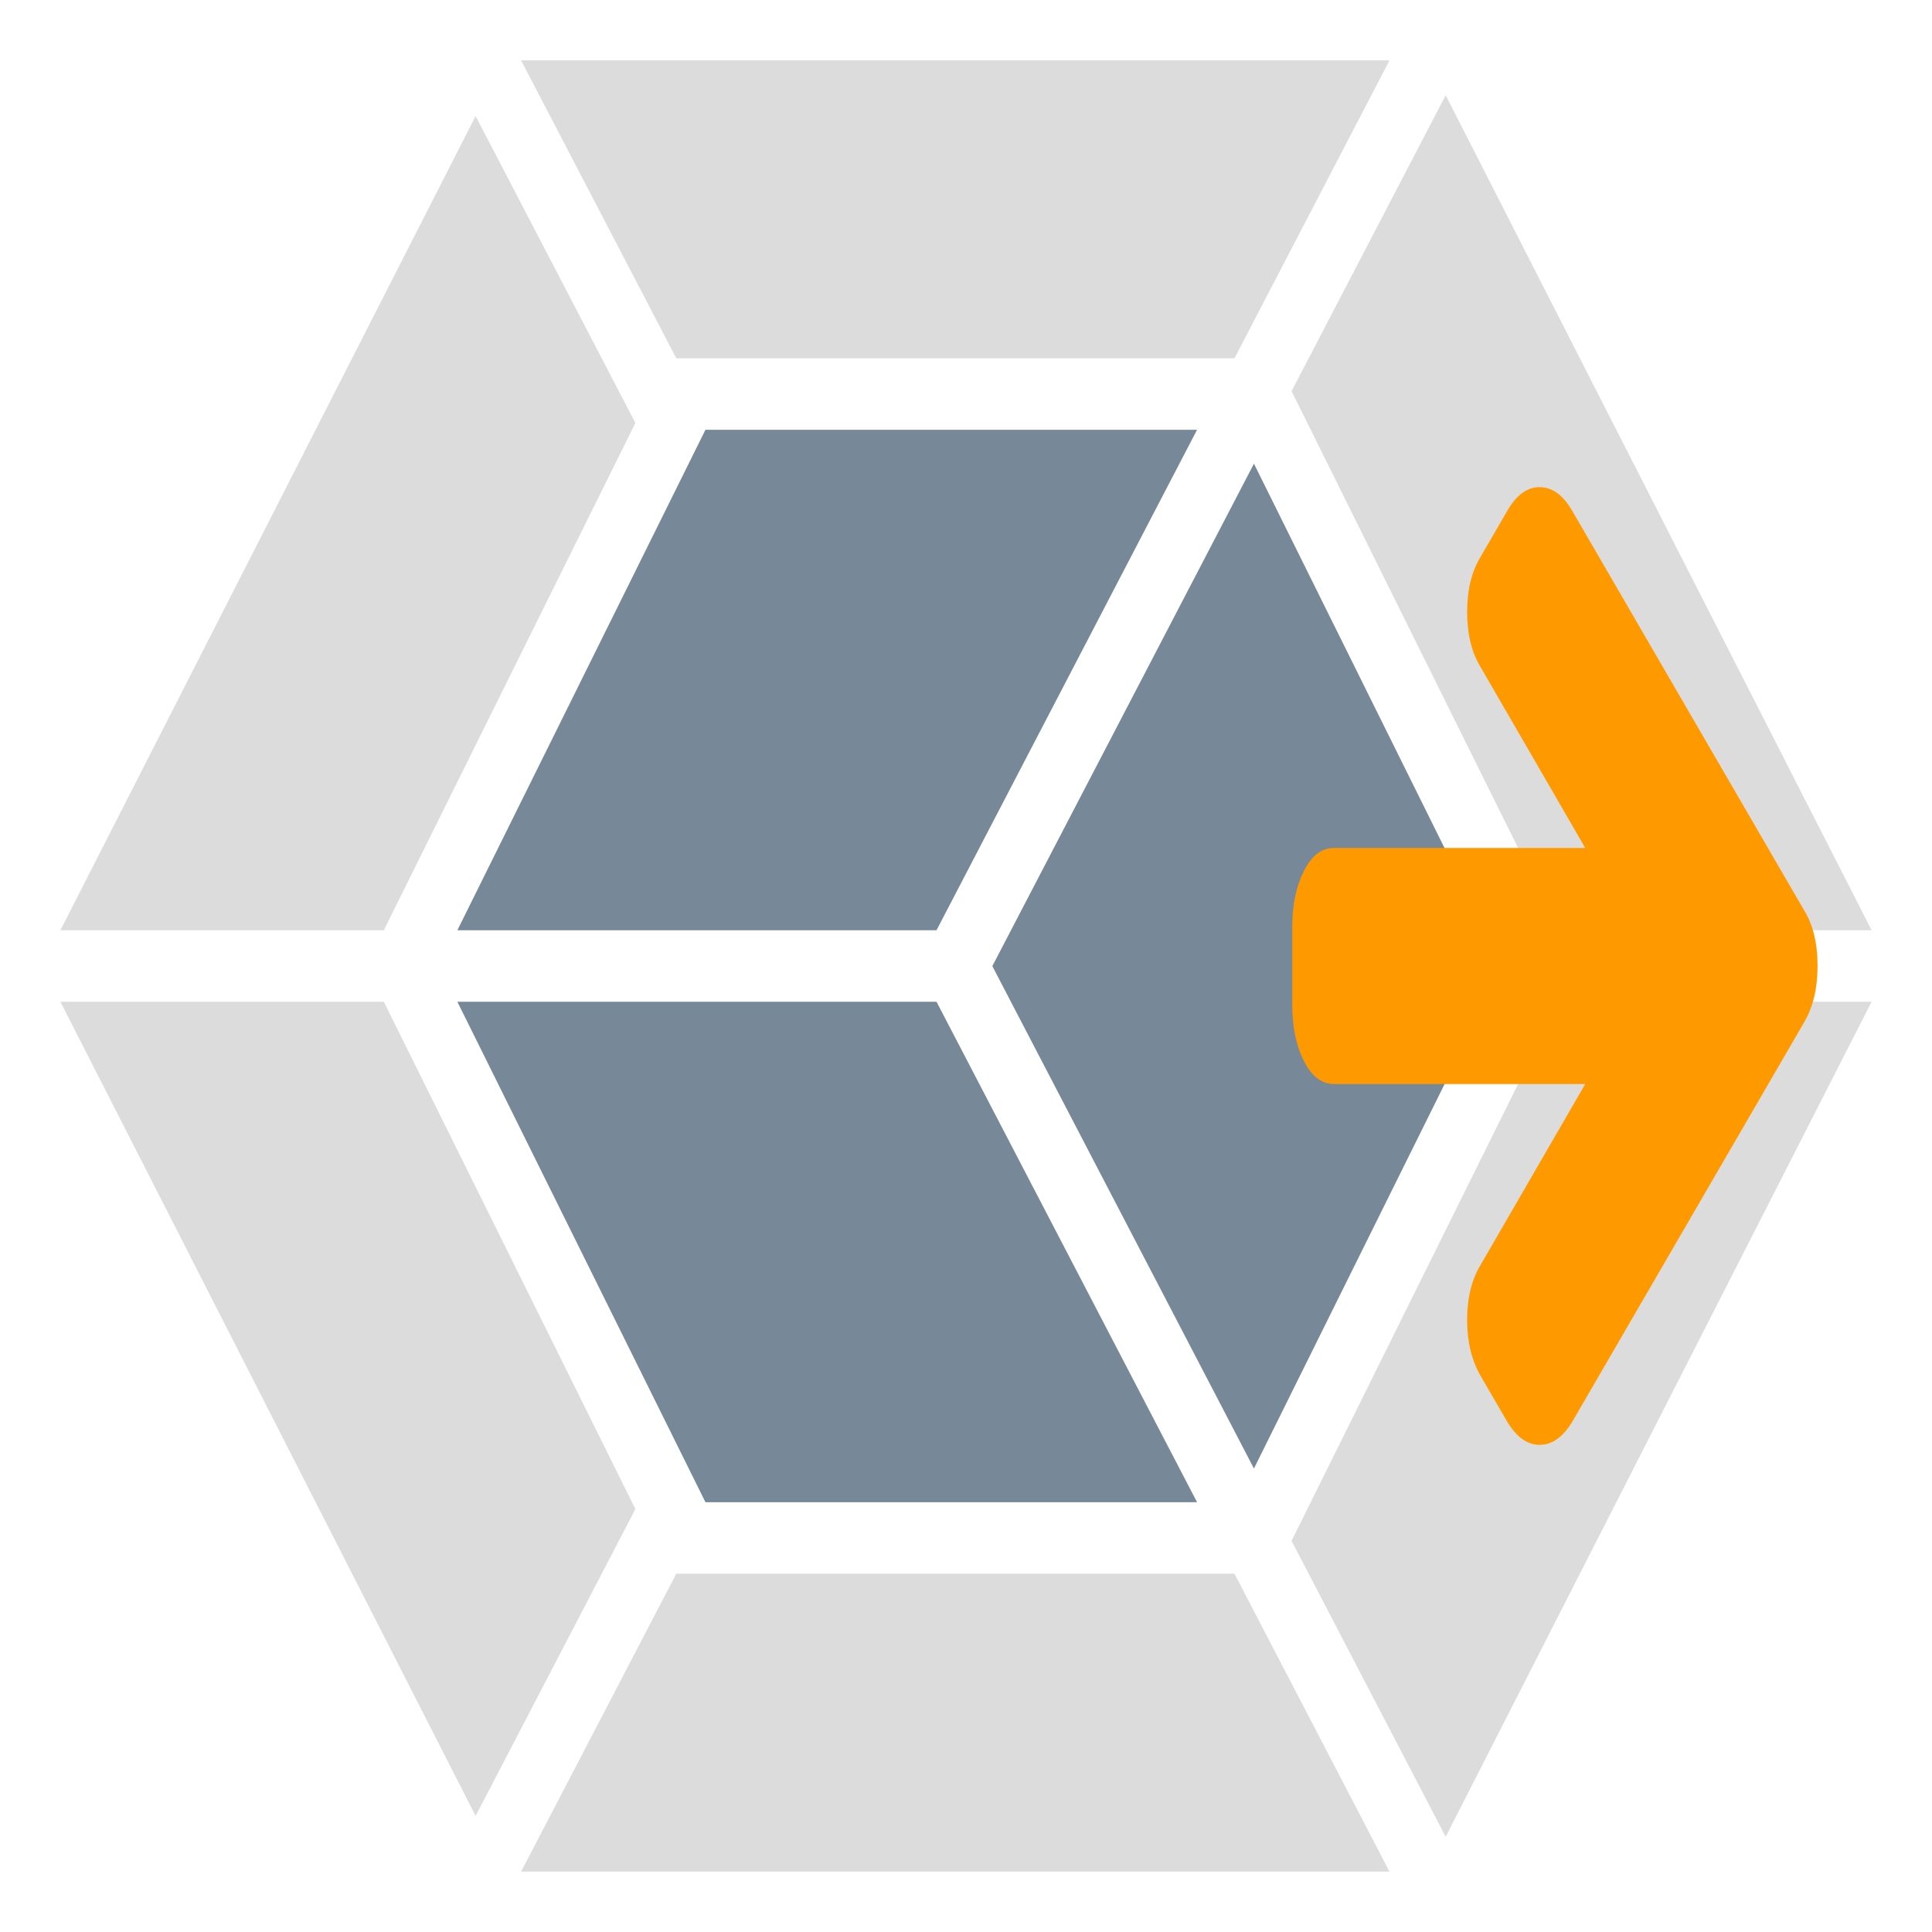
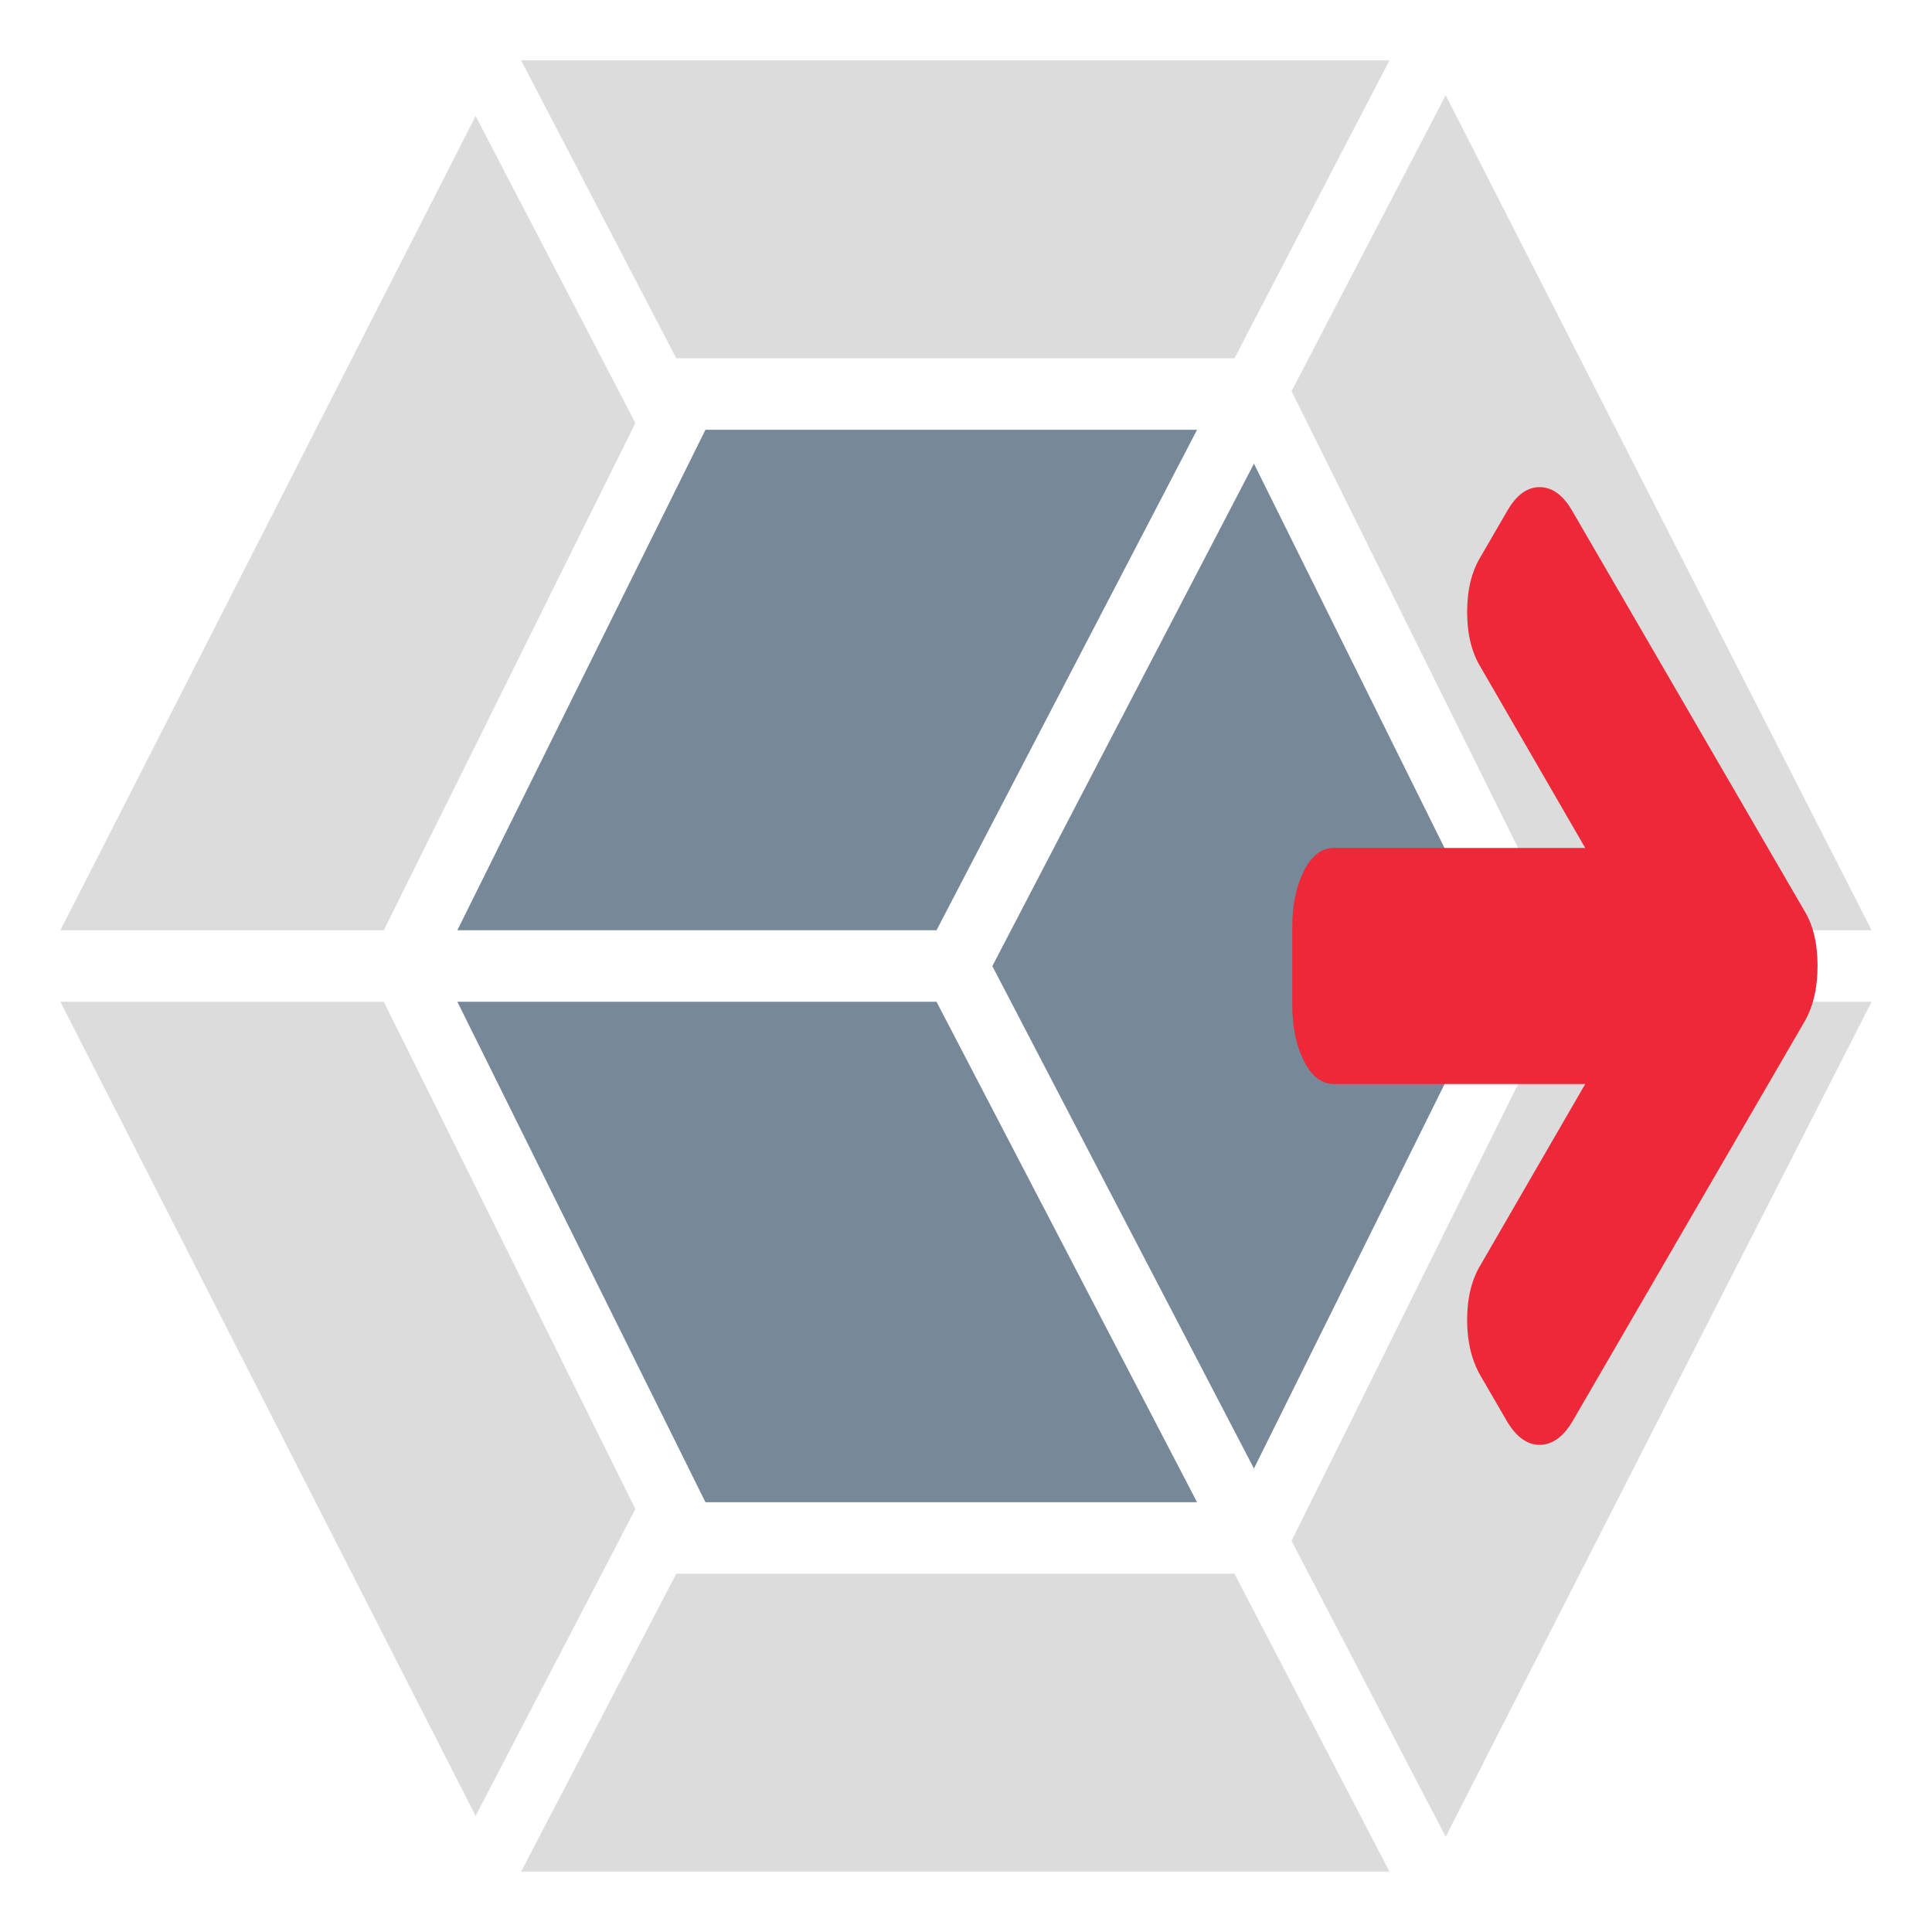
<svg xmlns="http://www.w3.org/2000/svg" version="1.1" width="100%" height="100%" viewBox="0 0 128 128" id="appcodeunpack-logo">
  <defs id="defs14" />
  <g transform="matrix(0,1,-1,0,128,-3.8885e-6)" id="g3755">
    <g transform="matrix(0.1290184,0,0,0.1163242,-13.30137,118.905)" id="g2993">
      <path d="M 1035.6,-192.7 617.5,43.8 v -184.2 l 260.5,-143.3 157.6,91 z m 28.6,-25.9 v -494.6 l -153,88.3 V -307 l 153,88.4 z m -901.5,25.9 418.1,236.5 v -184.2 l -260.5,-143.3 -157.6,91 z m -28.6,-25.9 v -494.6 l 153,88.3 V -307 l -153,88.4 z M 152,-745.2 580.8,-987.8 v 178.1 l -274.7,151.1 -2.1,1.2 -152,-87.8 z m 894.3,0 -428.8,-242.6 v 178.1 l 274.7,151.1 2.1,1.2 152,-87.8 z" id="path8" style="fill:#dcdcdc;fill-opacity:1" />
      <path d="m 580.8,-182.3 -257,-141.3 0,-280 257,148.4 z m 36.7,0 257,-141.3 0,-280 -257,148.4 z M 341.2,-636 599.2,-777.9 857.2,-636 661.275,-522.849 599.2,-487 z" id="path10" style="fill:#778899;fill-opacity:1" />
    </g>
-     <path d="m 95.725,26 q 0,1.206 -1.507,2.128 l -3.054,1.773 q -1.548,0.898 -3.706,0.898 -2.199,0 -3.665,-0.898 L 71.819,22.974 v 16.643 q 0,1.229 -1.527,1.998 -1.527,0.768 -3.686,0.768 h -5.213 q -2.158,0 -3.686,-0.768 -1.527,-0.768 -1.527,-1.998 V 22.974 L 44.208,29.9 q -1.466,0.898 -3.665,0.898 -2.199,0 -3.665,-0.898 L 33.823,28.127 Q 32.275,27.229 32.275,26 q 0,-1.253 1.548,-2.151 L 60.335,8.458 Q 61.76,7.583 64,7.583 q 2.199,0 3.706,0.875 L 94.218,23.848 q 1.507,0.922 1.507,2.151 z" id="path3029" style="fill:#ff9900;fill-opacity:1" />
+     <path d="m 95.725,26 q 0,1.206 -1.507,2.128 l -3.054,1.773 q -1.548,0.898 -3.706,0.898 -2.199,0 -3.665,-0.898 L 71.819,22.974 v 16.643 q 0,1.229 -1.527,1.998 -1.527,0.768 -3.686,0.768 h -5.213 q -2.158,0 -3.686,-0.768 -1.527,-0.768 -1.527,-1.998 V 22.974 L 44.208,29.9 q -1.466,0.898 -3.665,0.898 -2.199,0 -3.665,-0.898 L 33.823,28.127 Q 32.275,27.229 32.275,26 q 0,-1.253 1.548,-2.151 L 60.335,8.458 Q 61.76,7.583 64,7.583 q 2.199,0 3.706,0.875 L 94.218,23.848 q 1.507,0.922 1.507,2.151 z" id="path3029" style="fill:#ed2839;fill-opacity:1" />
  </g>
</svg>
